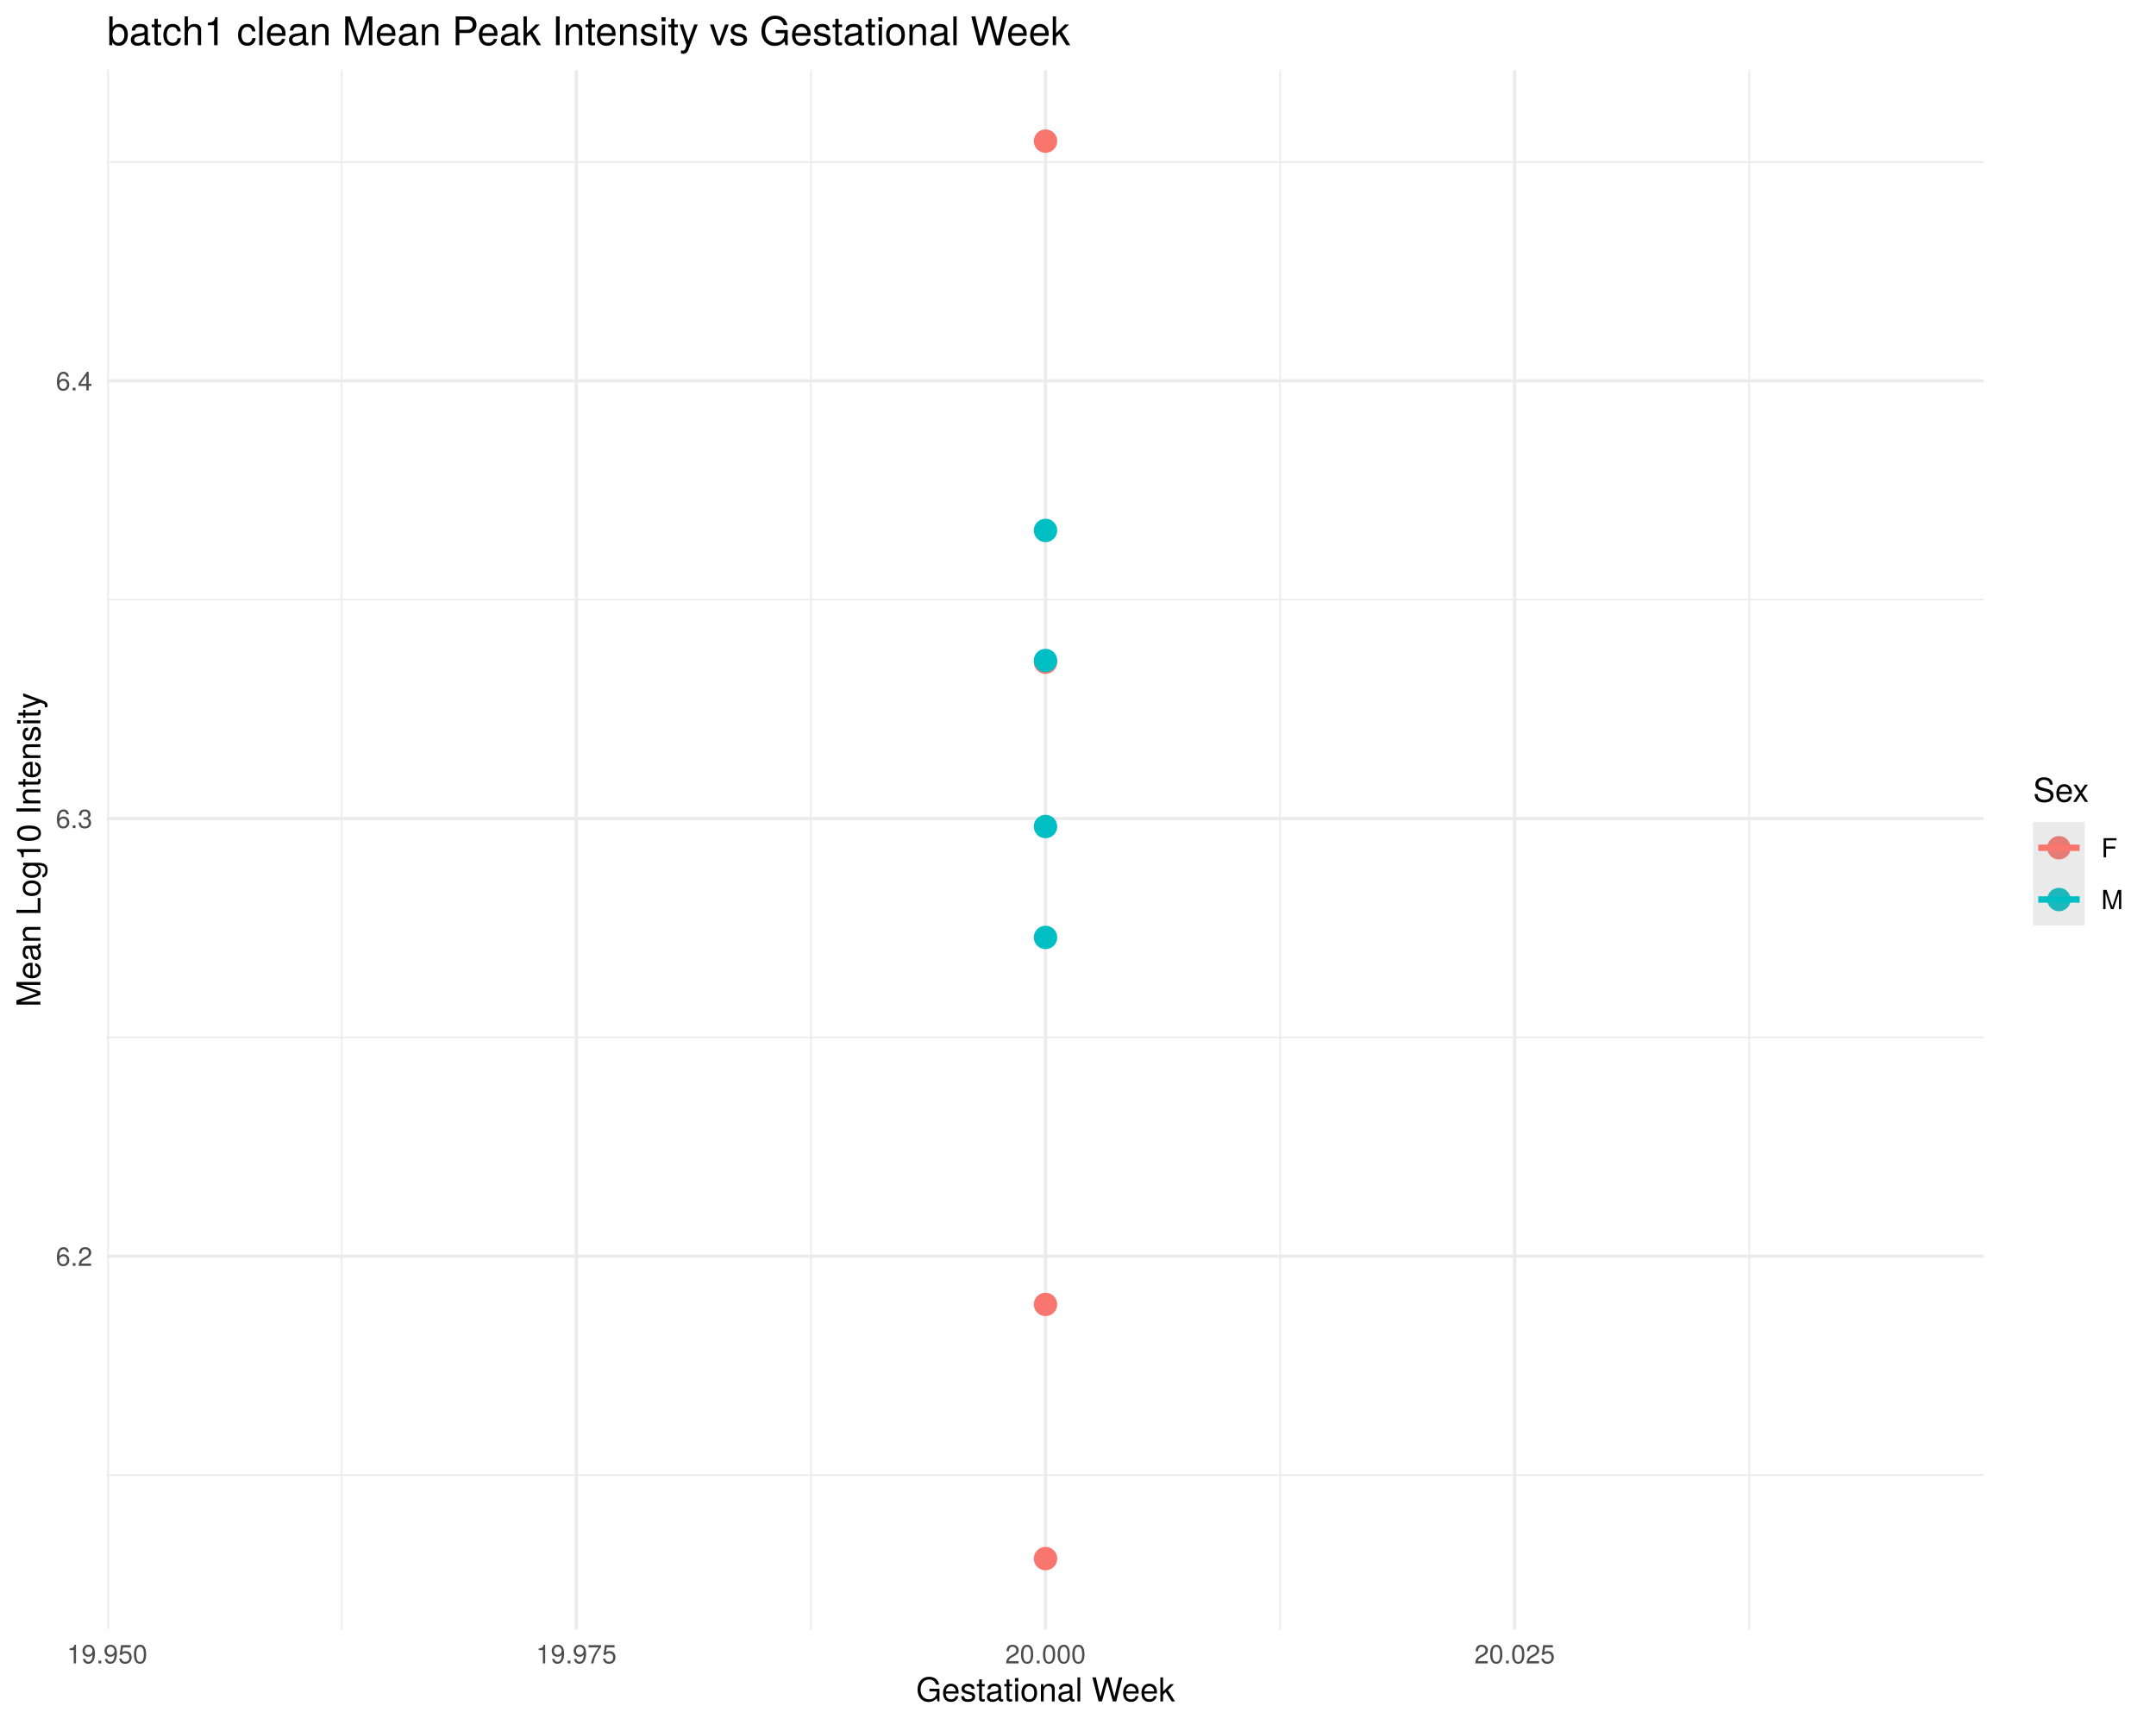
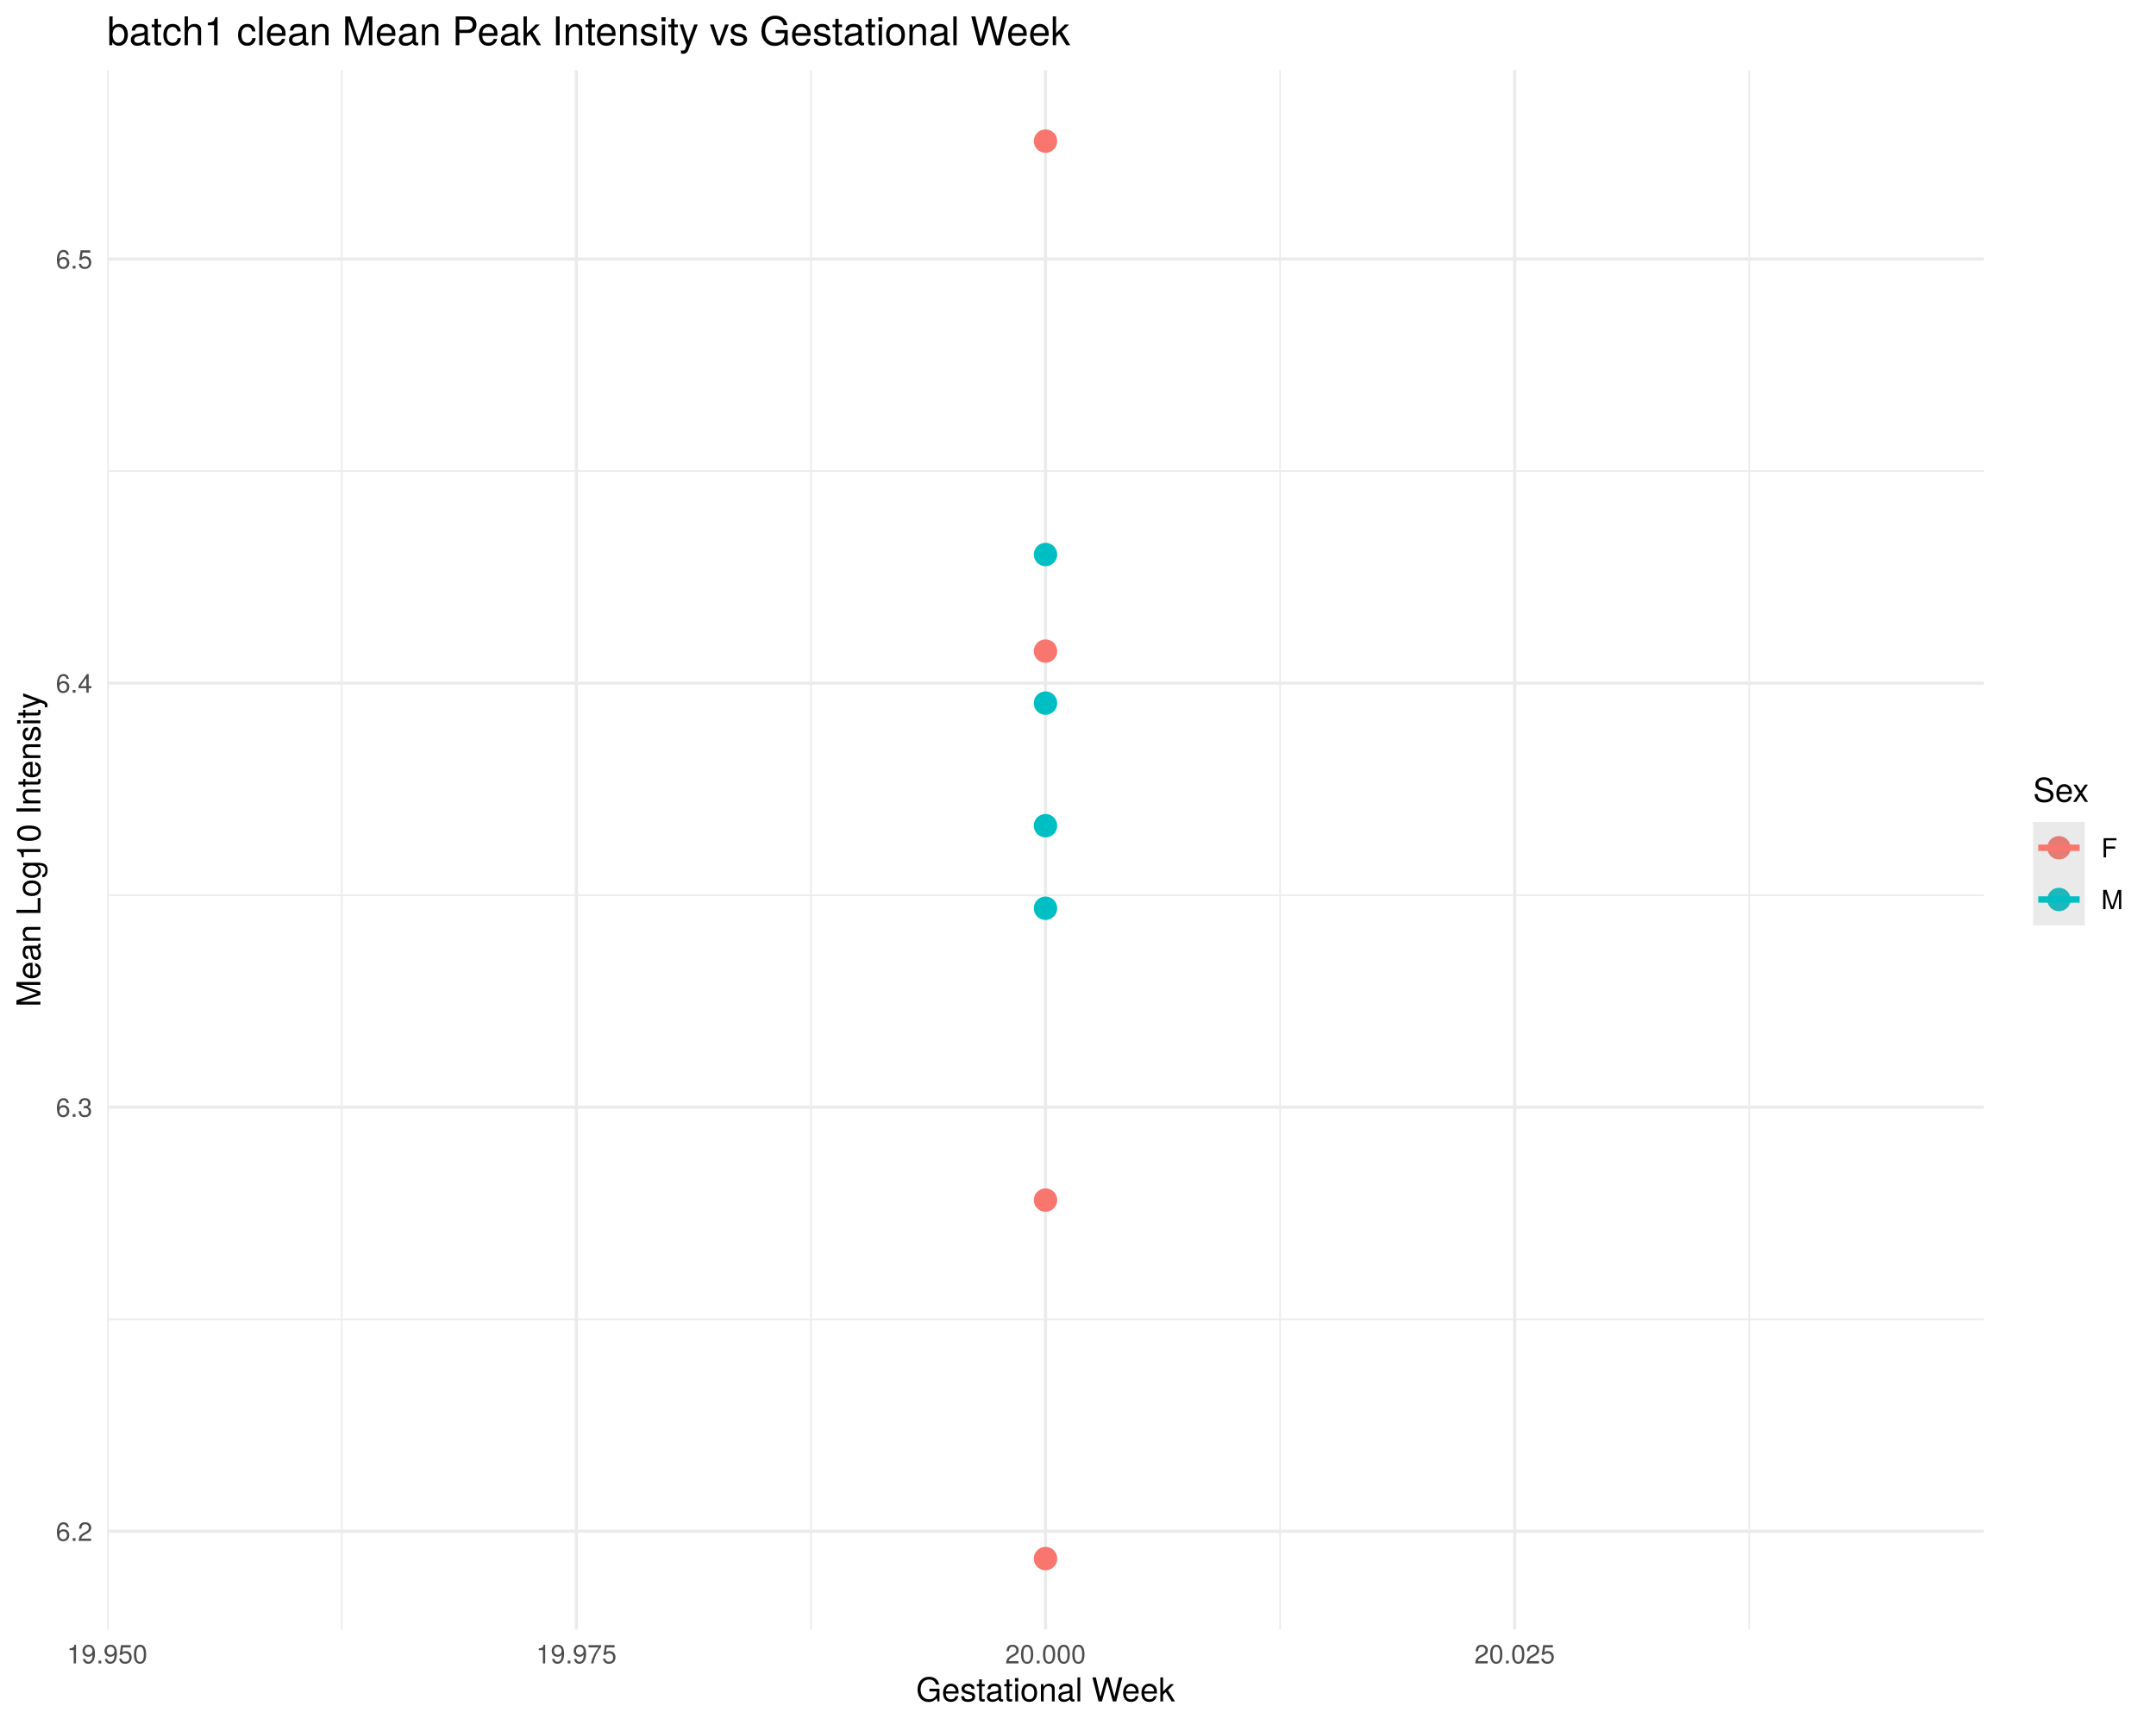
<svg xmlns="http://www.w3.org/2000/svg" class="svglite" width="720.00pt" height="576.00pt" viewBox="0 0 720.00 576.00">
  <defs>
    <style type="text/css">
    .svglite line, .svglite polyline, .svglite polygon, .svglite path, .svglite rect, .svglite circle {
      fill: none;
      stroke: #000000;
      stroke-linecap: round;
      stroke-linejoin: round;
      stroke-miterlimit: 10.00;
    }
    .svglite text {
      white-space: pre;
    }
  </style>
  </defs>
  <rect width="100%" height="100%" style="stroke: none; fill: none;" />
  <defs>
    <clipPath id="cpMC4wMHw3MjAuMDB8MC4wMHw1NzYuMDA=">
      <rect x="0.00" y="0.00" width="720.00" height="576.00" />
    </clipPath>
  </defs>
  <g clip-path="url(#cpMC4wMHw3MjAuMDB8MC4wMHw1NzYuMDA=)">
</g>
  <defs>
    <clipPath id="cpMzUuNzl8NjYyLjUxfDIzLjQ1fDU0NC4wOQ==">
      <rect x="35.79" y="23.45" width="626.72" height="520.64" />
    </clipPath>
  </defs>
  <g clip-path="url(#cpMzUuNzl8NjYyLjUxfDIzLjQ1fDU0NC4wOQ==)">
-     <polyline points="35.79,492.55 662.51,492.55 " style="stroke-width: 0.53; stroke: #EBEBEB; stroke-linecap: butt;" />
-     <polyline points="35.79,346.39 662.51,346.39 " style="stroke-width: 0.53; stroke: #EBEBEB; stroke-linecap: butt;" />
-     <polyline points="35.79,200.24 662.51,200.24 " style="stroke-width: 0.53; stroke: #EBEBEB; stroke-linecap: butt;" />
-     <polyline points="35.79,54.08 662.51,54.08 " style="stroke-width: 0.53; stroke: #EBEBEB; stroke-linecap: butt;" />
+     <polyline points="35.79,440.52 662.51,440.52 " style="stroke-width: 0.53; stroke: #EBEBEB; stroke-linecap: butt;" />
+     <polyline points="35.79,298.90 662.51,298.90 " style="stroke-width: 0.53; stroke: #EBEBEB; stroke-linecap: butt;" />
+     <polyline points="35.79,157.29 662.51,157.29 " style="stroke-width: 0.53; stroke: #EBEBEB; stroke-linecap: butt;" />
    <polyline points="114.13,544.09 114.13,23.45 " style="stroke-width: 0.53; stroke: #EBEBEB; stroke-linecap: butt;" />
    <polyline points="270.81,544.09 270.81,23.45 " style="stroke-width: 0.53; stroke: #EBEBEB; stroke-linecap: butt;" />
    <polyline points="427.49,544.09 427.49,23.45 " style="stroke-width: 0.53; stroke: #EBEBEB; stroke-linecap: butt;" />
    <polyline points="584.17,544.09 584.17,23.45 " style="stroke-width: 0.53; stroke: #EBEBEB; stroke-linecap: butt;" />
-     <polyline points="35.79,419.47 662.51,419.47 " style="stroke-width: 1.07; stroke: #EBEBEB; stroke-linecap: butt;" />
-     <polyline points="35.79,273.31 662.51,273.31 " style="stroke-width: 1.07; stroke: #EBEBEB; stroke-linecap: butt;" />
-     <polyline points="35.79,127.16 662.51,127.16 " style="stroke-width: 1.07; stroke: #EBEBEB; stroke-linecap: butt;" />
+     <polyline points="35.79,511.32 662.51,511.32 " style="stroke-width: 1.07; stroke: #EBEBEB; stroke-linecap: butt;" />
+     <polyline points="35.79,369.71 662.51,369.71 " style="stroke-width: 1.07; stroke: #EBEBEB; stroke-linecap: butt;" />
+     <polyline points="35.79,228.09 662.51,228.09 " style="stroke-width: 1.07; stroke: #EBEBEB; stroke-linecap: butt;" />
+     <polyline points="35.79,86.48 662.51,86.48 " style="stroke-width: 1.07; stroke: #EBEBEB; stroke-linecap: butt;" />
    <polyline points="35.79,544.09 35.79,23.45 " style="stroke-width: 1.07; stroke: #EBEBEB; stroke-linecap: butt;" />
    <polyline points="192.47,544.09 192.47,23.45 " style="stroke-width: 1.07; stroke: #EBEBEB; stroke-linecap: butt;" />
    <polyline points="349.15,544.09 349.15,23.45 " style="stroke-width: 1.07; stroke: #EBEBEB; stroke-linecap: butt;" />
    <polyline points="505.83,544.09 505.83,23.45 " style="stroke-width: 1.07; stroke: #EBEBEB; stroke-linecap: butt;" />
-     <circle cx="349.15" cy="221.12" r="3.56" style="stroke-width: 0.71; stroke: #F8766D; fill: #F8766D;" />
+     <circle cx="349.15" cy="217.41" r="3.56" style="stroke-width: 0.71; stroke: #F8766D; fill: #F8766D;" />
    <circle cx="349.15" cy="47.12" r="3.56" style="stroke-width: 0.71; stroke: #F8766D; fill: #F8766D;" />
-     <circle cx="349.15" cy="435.56" r="3.56" style="stroke-width: 0.71; stroke: #F8766D; fill: #F8766D;" />
-     <circle cx="349.15" cy="313.02" r="3.56" style="stroke-width: 0.71; stroke: #00BFC4; fill: #00BFC4;" />
-     <circle cx="349.15" cy="177.12" r="3.56" style="stroke-width: 0.71; stroke: #00BFC4; fill: #00BFC4;" />
+     <circle cx="349.15" cy="400.72" r="3.56" style="stroke-width: 0.71; stroke: #F8766D; fill: #F8766D;" />
+     <circle cx="349.15" cy="303.28" r="3.56" style="stroke-width: 0.71; stroke: #00BFC4; fill: #00BFC4;" />
+     <circle cx="349.15" cy="185.16" r="3.56" style="stroke-width: 0.71; stroke: #00BFC4; fill: #00BFC4;" />
    <circle cx="349.15" cy="520.43" r="3.56" style="stroke-width: 0.71; stroke: #F8766D; fill: #F8766D;" />
-     <circle cx="349.15" cy="220.56" r="3.56" style="stroke-width: 0.71; stroke: #00BFC4; fill: #00BFC4;" />
-     <circle cx="349.15" cy="275.98" r="3.56" style="stroke-width: 0.71; stroke: #00BFC4; fill: #00BFC4;" />
+     <circle cx="349.15" cy="234.78" r="3.56" style="stroke-width: 0.71; stroke: #00BFC4; fill: #00BFC4;" />
+     <circle cx="349.15" cy="275.71" r="3.56" style="stroke-width: 0.71; stroke: #00BFC4; fill: #00BFC4;" />
  </g>
  <g clip-path="url(#cpMC4wMHw3MjAuMDB8MC4wMHw1NzYuMDA=)">
-     <text x="30.86" y="422.68" text-anchor="end" style="font-size: 8.80px; font-weight: 0;fill: #4D4D4D; font-family: &quot;TeX Gyre Heros&quot;;" textLength="12.23px" lengthAdjust="spacingAndGlyphs">6.2</text>
-     <text x="30.86" y="276.52" text-anchor="end" style="font-size: 8.80px; font-weight: 0;fill: #4D4D4D; font-family: &quot;TeX Gyre Heros&quot;;" textLength="12.23px" lengthAdjust="spacingAndGlyphs">6.3</text>
-     <text x="30.86" y="130.37" text-anchor="end" style="font-size: 8.80px; font-weight: 0;fill: #4D4D4D; font-family: &quot;TeX Gyre Heros&quot;;" textLength="12.23px" lengthAdjust="spacingAndGlyphs">6.4</text>
+     <text x="30.86" y="514.53" text-anchor="end" style="font-size: 8.80px; font-weight: 0;fill: #4D4D4D; font-family: &quot;TeX Gyre Heros&quot;;" textLength="12.23px" lengthAdjust="spacingAndGlyphs">6.2</text>
+     <text x="30.86" y="372.92" text-anchor="end" style="font-size: 8.80px; font-weight: 0;fill: #4D4D4D; font-family: &quot;TeX Gyre Heros&quot;;" textLength="12.23px" lengthAdjust="spacingAndGlyphs">6.3</text>
+     <text x="30.86" y="231.30" text-anchor="end" style="font-size: 8.80px; font-weight: 0;fill: #4D4D4D; font-family: &quot;TeX Gyre Heros&quot;;" textLength="12.23px" lengthAdjust="spacingAndGlyphs">6.4</text>
+     <text x="30.86" y="89.69" text-anchor="end" style="font-size: 8.80px; font-weight: 0;fill: #4D4D4D; font-family: &quot;TeX Gyre Heros&quot;;" textLength="12.23px" lengthAdjust="spacingAndGlyphs">6.5</text>
    <text x="35.79" y="555.44" text-anchor="middle" style="font-size: 8.80px; font-weight: 0;fill: #4D4D4D; font-family: &quot;TeX Gyre Heros&quot;;" textLength="26.89px" lengthAdjust="spacingAndGlyphs">19.950</text>
    <text x="192.47" y="555.44" text-anchor="middle" style="font-size: 8.80px; font-weight: 0;fill: #4D4D4D; font-family: &quot;TeX Gyre Heros&quot;;" textLength="26.89px" lengthAdjust="spacingAndGlyphs">19.975</text>
    <text x="349.15" y="555.44" text-anchor="middle" style="font-size: 8.80px; font-weight: 0;fill: #4D4D4D; font-family: &quot;TeX Gyre Heros&quot;;" textLength="26.89px" lengthAdjust="spacingAndGlyphs">20.000</text>
    <text x="505.83" y="555.44" text-anchor="middle" style="font-size: 8.80px; font-weight: 0;fill: #4D4D4D; font-family: &quot;TeX Gyre Heros&quot;;" textLength="26.89px" lengthAdjust="spacingAndGlyphs">20.025</text>
    <text x="349.15" y="568.12" text-anchor="middle" style="font-size: 11.00px; font-weight: 0; font-family: &quot;TeX Gyre Heros&quot;;" textLength="86.80px" lengthAdjust="spacingAndGlyphs">Gestational Week</text>
    <text transform="translate(13.50,283.77) rotate(-90)" text-anchor="middle" style="font-size: 11.00px; font-weight: 0; font-family: &quot;TeX Gyre Heros&quot;;" textLength="105.15px" lengthAdjust="spacingAndGlyphs">Mean Log10 Intensity</text>
    <text x="678.95" y="267.76" style="font-size: 11.00px; font-weight: 0; font-family: &quot;TeX Gyre Heros&quot;;" textLength="18.95px" lengthAdjust="spacingAndGlyphs">Sex</text>
    <circle cx="687.59" cy="283.08" r="3.56" style="stroke-width: 0.71; stroke: #F8766D; fill: #F8766D;" />
    <rect x="678.95" y="274.44" width="17.28" height="17.28" style="stroke-width: 0.75; stroke: none; fill: #999999; fill-opacity: 0.20;" />
    <line x1="680.68" y1="283.08" x2="694.50" y2="283.08" style="stroke-width: 2.13; stroke: #F8766D; stroke-linecap: butt;" />
    <circle cx="687.59" cy="300.36" r="3.56" style="stroke-width: 0.71; stroke: #00BFC4; fill: #00BFC4;" />
    <rect x="678.95" y="291.72" width="17.28" height="17.28" style="stroke-width: 0.75; stroke: none; fill: #999999; fill-opacity: 0.20;" />
    <line x1="680.68" y1="300.36" x2="694.50" y2="300.36" style="stroke-width: 2.13; stroke: #00BFC4; stroke-linecap: butt;" />
    <text x="701.71" y="286.29" style="font-size: 8.80px; font-weight: 0; font-family: &quot;TeX Gyre Heros&quot;;" textLength="5.38px" lengthAdjust="spacingAndGlyphs">F</text>
    <text x="701.71" y="303.57" style="font-size: 8.80px; font-weight: 0; font-family: &quot;TeX Gyre Heros&quot;;" textLength="7.33px" lengthAdjust="spacingAndGlyphs">M</text>
    <text x="35.79" y="15.09" style="font-size: 13.20px; font-weight: 0; font-family: &quot;TeX Gyre Heros&quot;;" textLength="322.47px" lengthAdjust="spacingAndGlyphs">batch1 clean Mean Peak Intensity vs Gestational Week</text>
  </g>
</svg>
